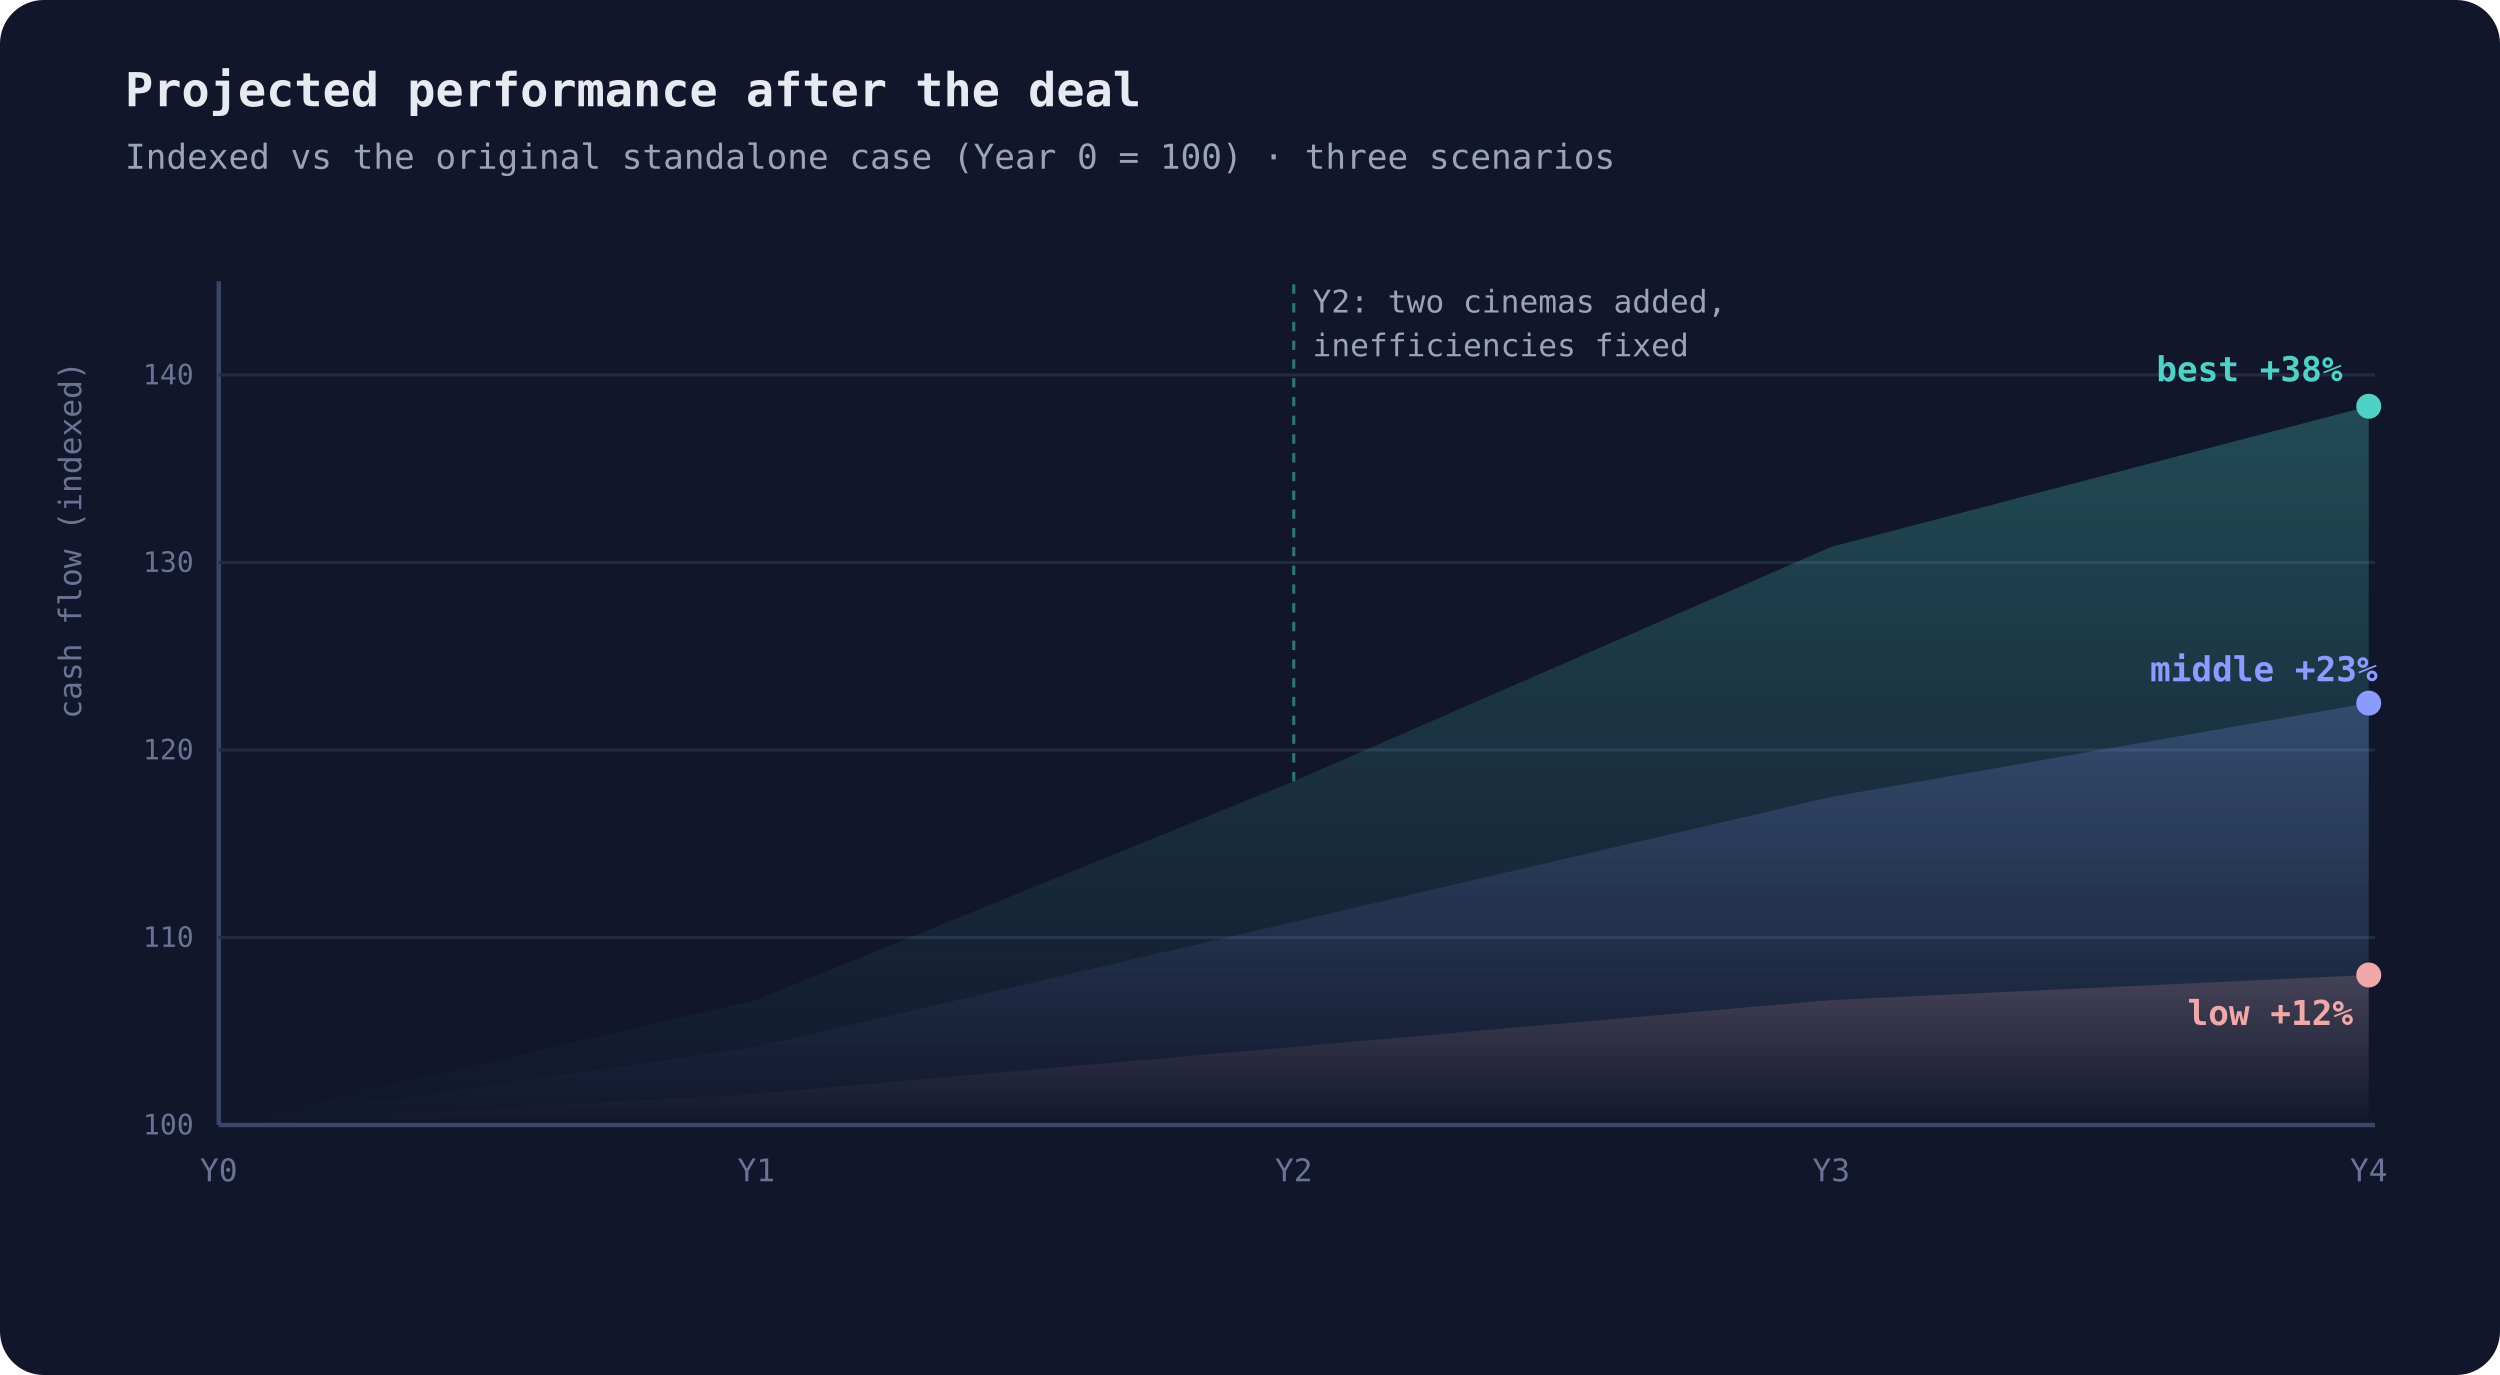
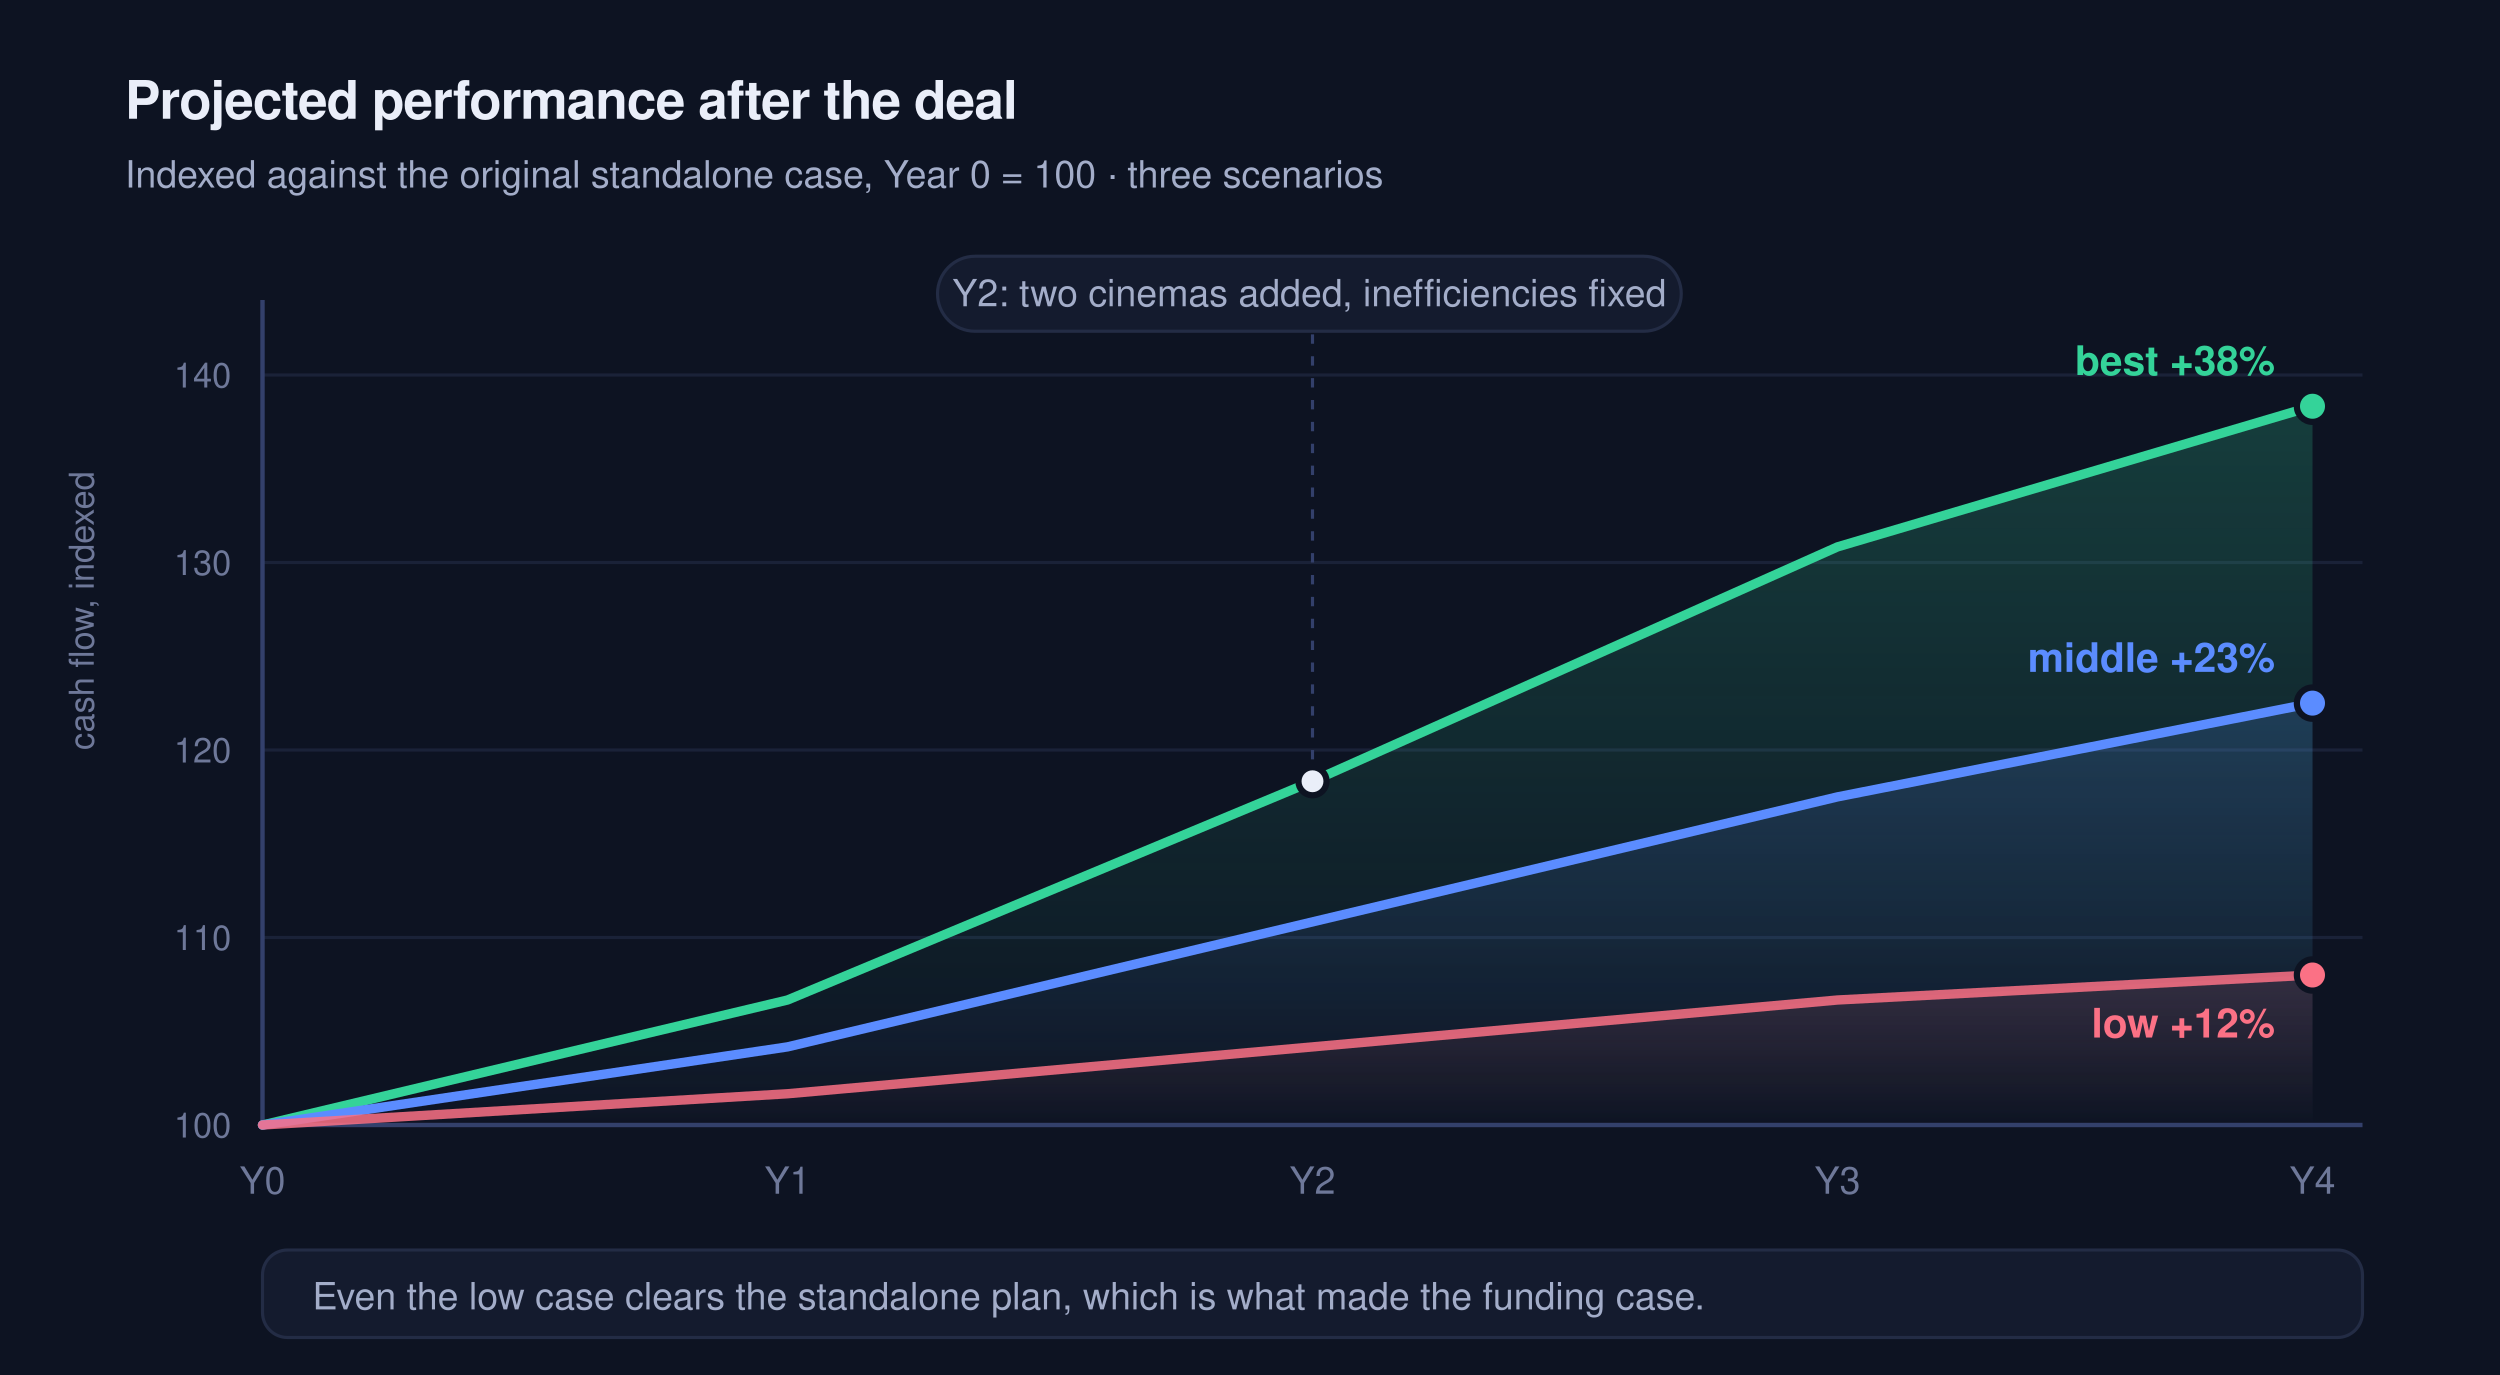
- <svg xmlns="http://www.w3.org/2000/svg" viewBox="0 0 800 440" font-family="JetBrains Mono, monospace">
+ <svg xmlns="http://www.w3.org/2000/svg" viewBox="0 0 800 440" font-family="Segoe UI, system-ui, -apple-system, Helvetica, sans-serif">
  <defs>
-     <linearGradient id="g1" x1="0" y1="0" x2="0" y2="1">
-       <stop offset="0" stop-color="#4FD1C5" stop-opacity=".28" />
-       <stop offset="1" stop-color="#4FD1C5" stop-opacity="0" />
+     <linearGradient id="ga" x1="0" y1="0" x2="0" y2="1">
+       <stop offset="0" stop-color="#34D399" stop-opacity=".22" />
+       <stop offset="1" stop-color="#34D399" stop-opacity="0" />
    </linearGradient>
-     <linearGradient id="g2" x1="0" y1="0" x2="0" y2="1">
-       <stop offset="0" stop-color="#8B9BFF" stop-opacity=".22" />
-       <stop offset="1" stop-color="#8B9BFF" stop-opacity="0" />
+     <linearGradient id="gb" x1="0" y1="0" x2="0" y2="1">
+       <stop offset="0" stop-color="#5B8CFF" stop-opacity=".18" />
+       <stop offset="1" stop-color="#5B8CFF" stop-opacity="0" />
    </linearGradient>
-     <linearGradient id="g3" x1="0" y1="0" x2="0" y2="1">
-       <stop offset="0" stop-color="#F0A8A8" stop-opacity=".18" />
-       <stop offset="1" stop-color="#F0A8A8" stop-opacity="0" />
+     <linearGradient id="gc" x1="0" y1="0" x2="0" y2="1">
+       <stop offset="0" stop-color="#FB7185" stop-opacity=".14" />
+       <stop offset="1" stop-color="#FB7185" stop-opacity="0" />
    </linearGradient>
-     <style>.ln{fill:none;stroke-width:3;stroke-linecap:round;stroke-linejoin:round;stroke-dasharray:1400;stroke-dashoffset:1400;animation:draw 2.4s cubic-bezier(.25,.8,.3,1) forwards}
- @keyframes draw{to{stroke-dashoffset:0}}</style>
  </defs>
-   <rect width="800" height="440" rx="14" fill="#11162B" />
-   <text x="40" y="34" fill="#E8EAF2" font-size="15" font-weight="bold">Projected performance after the deal</text>
-   <text x="40" y="54" fill="#9AA3B8" font-size="11">Indexed vs the original standalone case (Year 0 = 100) · three scenarios</text>
-   <line x1="70" y1="90" x2="70" y2="360" stroke="#3a4668" stroke-width="1.4" />
-   <line x1="70" y1="360" x2="760" y2="360" stroke="#3a4668" stroke-width="1.4" />
-   <text x="26" y="230" fill="#6b7394" font-size="10" transform="rotate(-90 26 230)">cash flow (indexed)</text>
-   <g stroke="#222a44" stroke-width="1">
-     <line x1="70" y1="300" x2="760" y2="300" />
-     <line x1="70" y1="240" x2="760" y2="240" />
-     <line x1="70" y1="180" x2="760" y2="180" />
-     <line x1="70" y1="120" x2="760" y2="120" />
+   <rect width="800" height="440" fill="#0D1322" />
+   <text x="40" y="38" fill="#EAEEF9" font-size="17" font-weight="600" letter-spacing="-.3">Projected performance after the deal</text>
+   <text x="40" y="60" fill="#A3ADC9" font-size="12">Indexed against the original standalone case, Year 0 = 100 · three scenarios</text>
+   <g stroke="#1A2238" stroke-width="1">
+     <line x1="84" y1="300" x2="756" y2="300" />
+     <line x1="84" y1="240" x2="756" y2="240" />
+     <line x1="84" y1="180" x2="756" y2="180" />
+     <line x1="84" y1="120" x2="756" y2="120" />
  </g>
-   <g fill="#6b7394" font-size="9" text-anchor="end">
-     <text x="62" y="363">100</text>
-     <text x="62" y="303">110</text>
-     <text x="62" y="243">120</text>
-     <text x="62" y="183">130</text>
-     <text x="62" y="123">140</text>
+   <line x1="84" y1="96" x2="84" y2="360" stroke="#33406B" stroke-width="1.4" />
+   <line x1="84" y1="360" x2="756" y2="360" stroke="#33406B" stroke-width="1.4" />
+   <g fill="#6E7899" font-size="11" text-anchor="end">
+     <text x="74" y="364">100</text>
+     <text x="74" y="304">110</text>
+     <text x="74" y="244">120</text>
+     <text x="74" y="184">130</text>
+     <text x="74" y="124">140</text>
  </g>
-   <g fill="#6b7394" font-size="10" text-anchor="middle">
-     <text x="70" y="378">Y0</text>
-     <text x="242" y="378">Y1</text>
-     <text x="414" y="378">Y2</text>
-     <text x="586" y="378">Y3</text>
-     <text x="758" y="378">Y4</text>
+   <text x="30" y="240" fill="#6E7899" font-size="11" transform="rotate(-90 30 240)">cash flow, indexed</text>
+   <g fill="#6E7899" font-size="12" text-anchor="middle">
+     <text x="84" y="382">Y0</text>
+     <text x="252" y="382">Y1</text>
+     <text x="420" y="382">Y2</text>
+     <text x="588" y="382">Y3</text>
+     <text x="740" y="382">Y4</text>
  </g>
-   <path d="M70 360 L242 320 L414 250 L586 175 L758 130 L758 360 L70 360 Z" fill="url(#g1)" />
-   <path d="M70 360 L242 335 L414 295 L586 255 L758 225 L758 360 L70 360 Z" fill="url(#g2)" />
-   <path d="M70 360 L242 350 L414 335 L586 320 L758 312 L758 360 L70 360 Z" fill="url(#g3)" />
-   <path class="ln" stroke="#4FD1C5" d="M70 360 L242 320 L414 250 L586 175 L758 130" />
-   <path class="ln" stroke="#8B9BFF" d="M70 360 L242 335 L414 295 L586 255 L758 225" style="animation-delay:.2s" />
-   <path class="ln" stroke="#F0A8A8" d="M70 360 L242 350 L414 335 L586 320 L758 312" style="animation-delay:.4s" />
-   <g font-size="11" font-weight="bold">
-     <circle cx="758" cy="130" r="4" fill="#4FD1C5" />
-     <text x="690" y="122" fill="#4FD1C5">best +38%</text>
-     <circle cx="758" cy="225" r="4" fill="#8B9BFF" />
-     <text x="688" y="218" fill="#8B9BFF">middle +23%</text>
-     <circle cx="758" cy="312" r="4" fill="#F0A8A8" />
-     <text x="700" y="328" fill="#F0A8A8">low +12%</text>
+   <path d="M84 360 L252 320 L420 250 L588 175 L740 130 L740 360 L84 360 Z" fill="url(#ga)" />
+   <path d="M84 360 L252 335 L420 295 L588 255 L740 225 L740 360 L84 360 Z" fill="url(#gb)" />
+   <path d="M84 360 L252 350 L420 335 L588 320 L740 312 L740 360 L84 360 Z" fill="url(#gc)" />
+   <g fill="none" stroke-width="3" stroke-linecap="round" stroke-linejoin="round">
+     <path stroke="#34D399" d="M84 360 L252 320 L420 250 L588 175 L740 130" />
+     <path stroke="#5B8CFF" d="M84 360 L252 335 L420 295 L588 255 L740 225" />
+     <path stroke="#FB7185" d="M84 360 L252 350 L420 335 L588 320 L740 312" opacity=".85" />
  </g>
-   <line x1="414" y1="250" x2="414" y2="90" stroke="#4FD1C5" stroke-dasharray="3 3" stroke-width="1" opacity=".5" />
-   <text x="420" y="100" fill="#9AA3B8" font-size="10">Y2: two cinemas added,</text>
-   <text x="420" y="114" fill="#9AA3B8" font-size="10">inefficiencies fixed</text>
+   <g font-size="13" font-weight="700">
+     <circle cx="740" cy="130" r="5" fill="#34D399" stroke="#0D1322" stroke-width="2" />
+     <text x="728" y="120" fill="#34D399" text-anchor="end">best  +38%</text>
+     <circle cx="740" cy="225" r="5" fill="#5B8CFF" stroke="#0D1322" stroke-width="2" />
+     <text x="728" y="215" fill="#5B8CFF" text-anchor="end">middle  +23%</text>
+     <circle cx="740" cy="312" r="5" fill="#FB7185" stroke="#0D1322" stroke-width="2" />
+     <text x="728" y="332" fill="#FB7185" text-anchor="end">low  +12%</text>
+   </g>
+   <line x1="420" y1="250" x2="420" y2="104" stroke="#33406B" stroke-width="1" stroke-dasharray="3 4" />
+   <circle cx="420" cy="250" r="4.5" fill="#EAEEF9" stroke="#0D1322" stroke-width="2" />
+   <rect x="300" y="82" width="238" height="24" rx="12" fill="#141B2E" stroke="#232C45" />
+   <text x="419" y="98" fill="#A3ADC9" font-size="12" text-anchor="middle">Y2: two cinemas added, inefficiencies fixed</text>
+   <rect x="84" y="400" width="672" height="28" rx="8" fill="#141B2E" stroke="#232C45" />
+   <text x="100" y="419" fill="#A3ADC9" font-size="12">Even the low case clears the standalone plan, which is what made the funding case.</text>
</svg>
